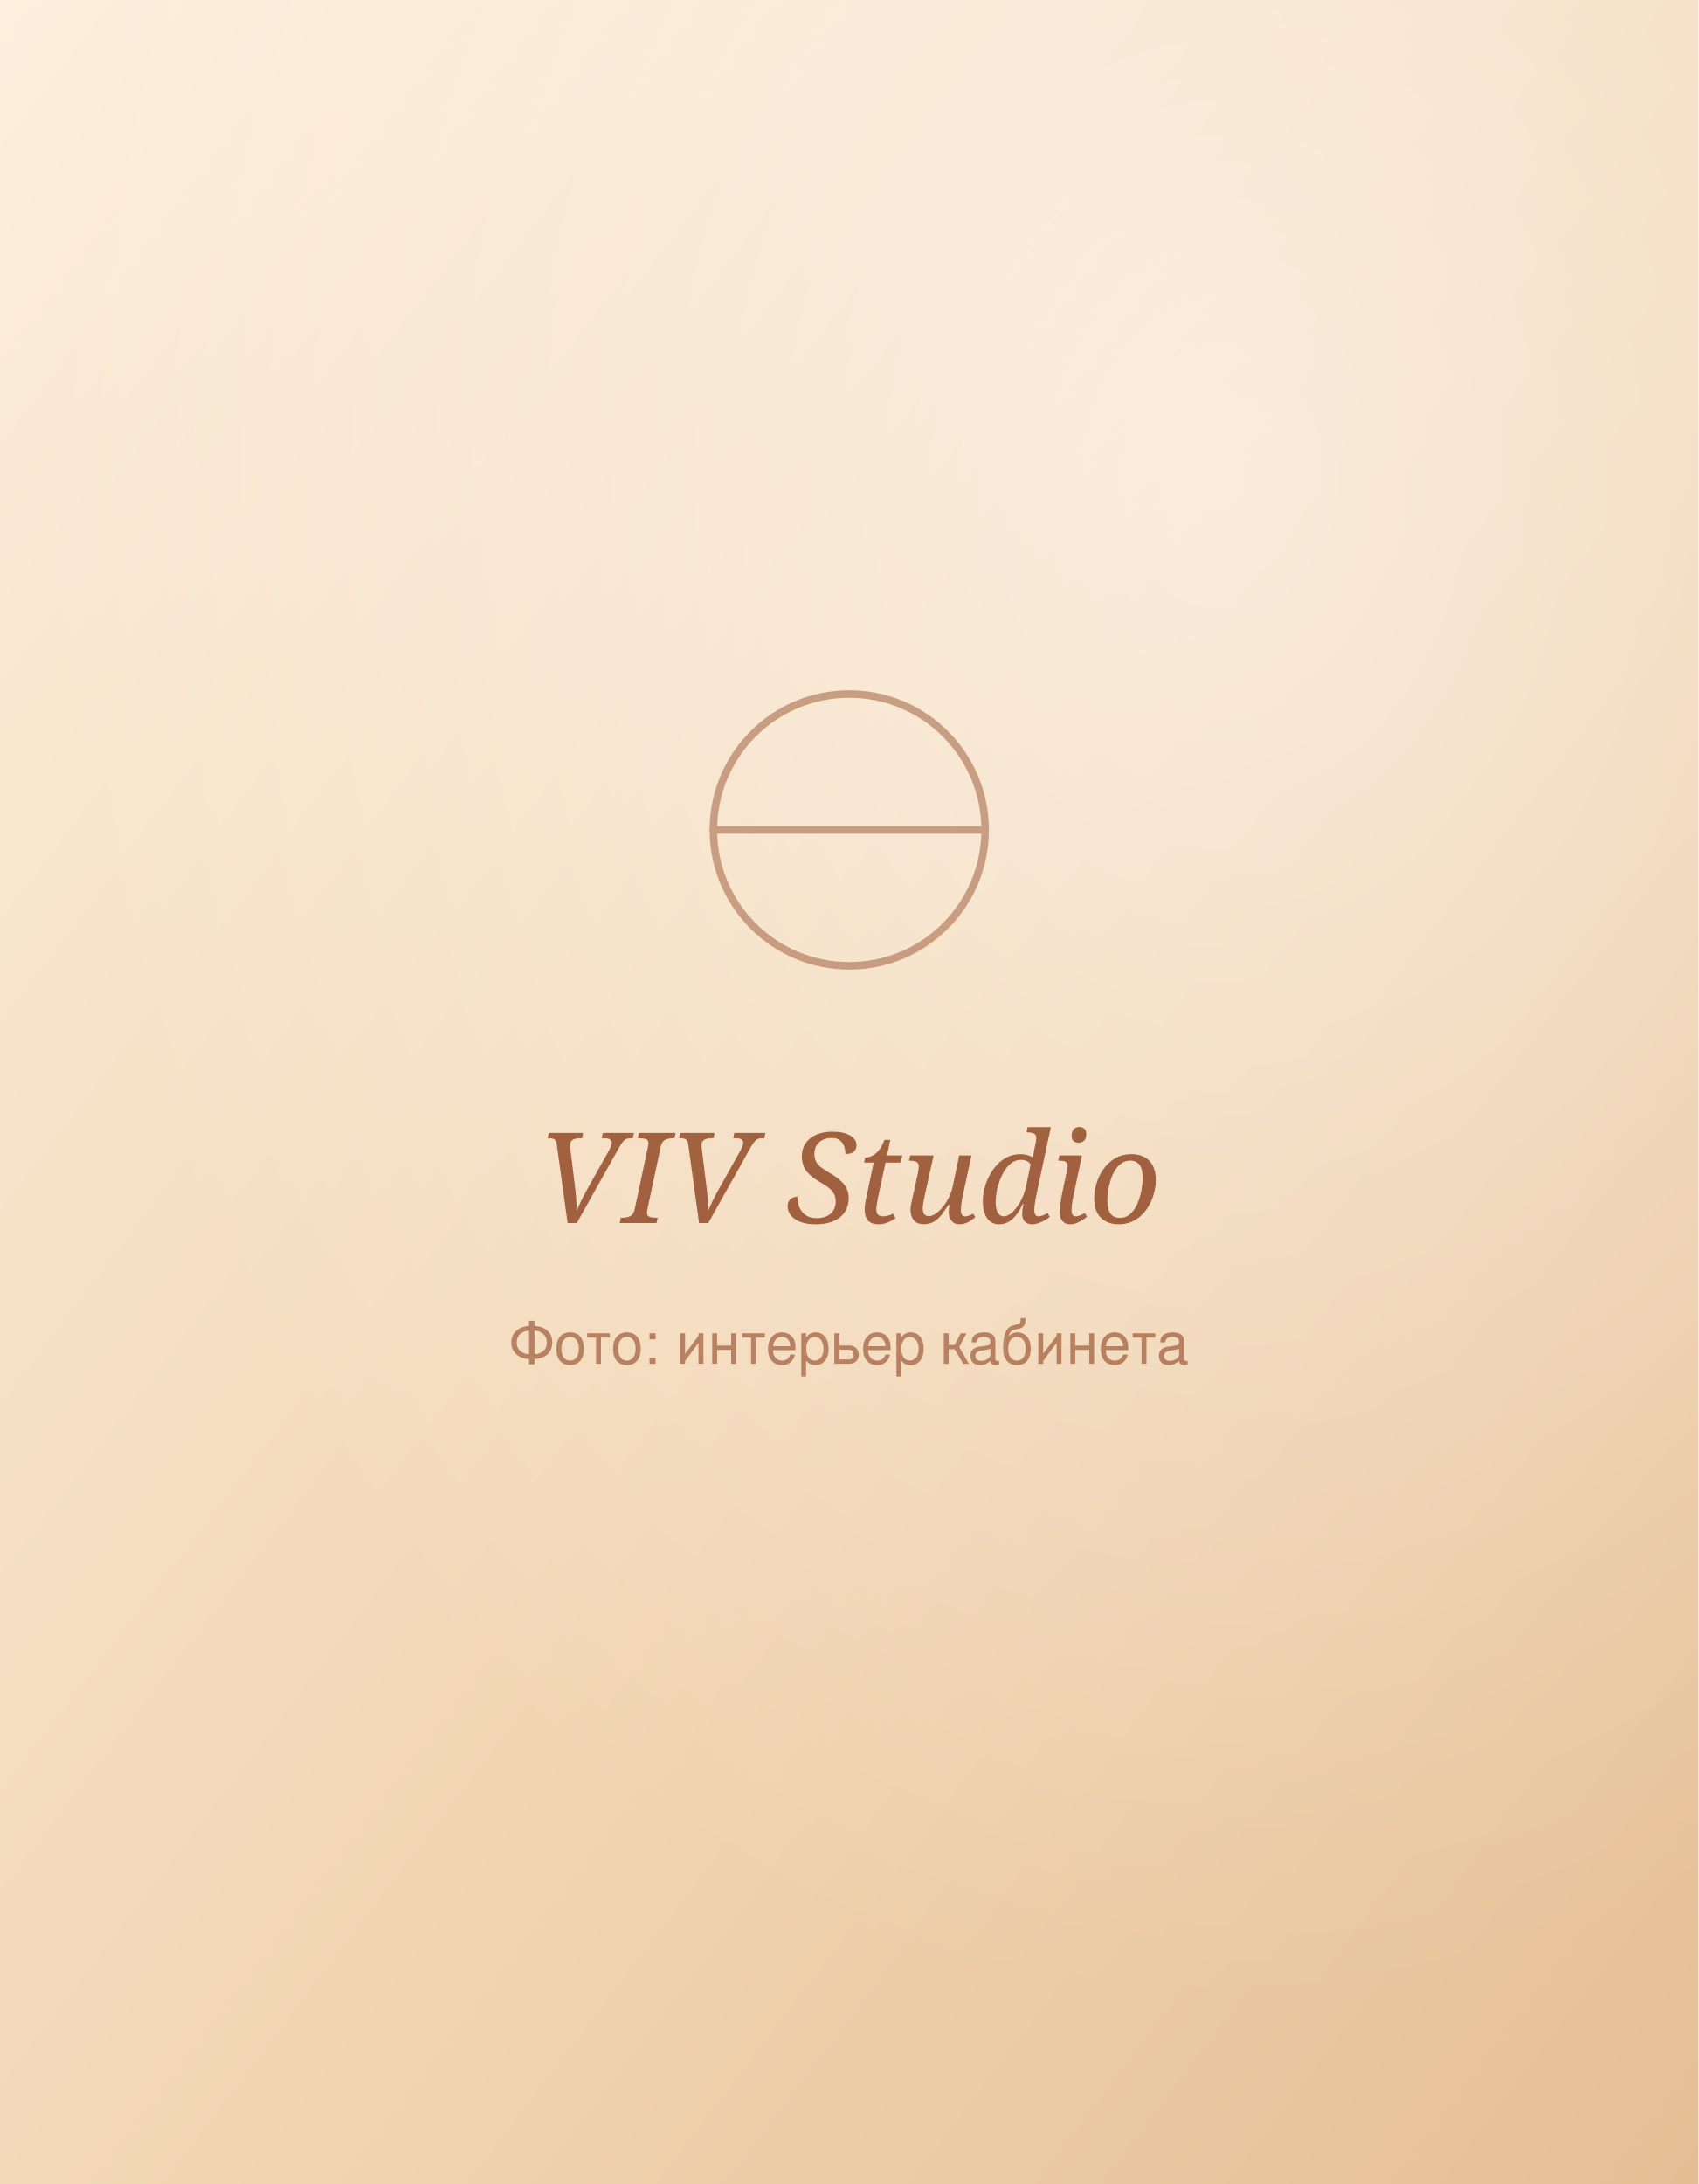
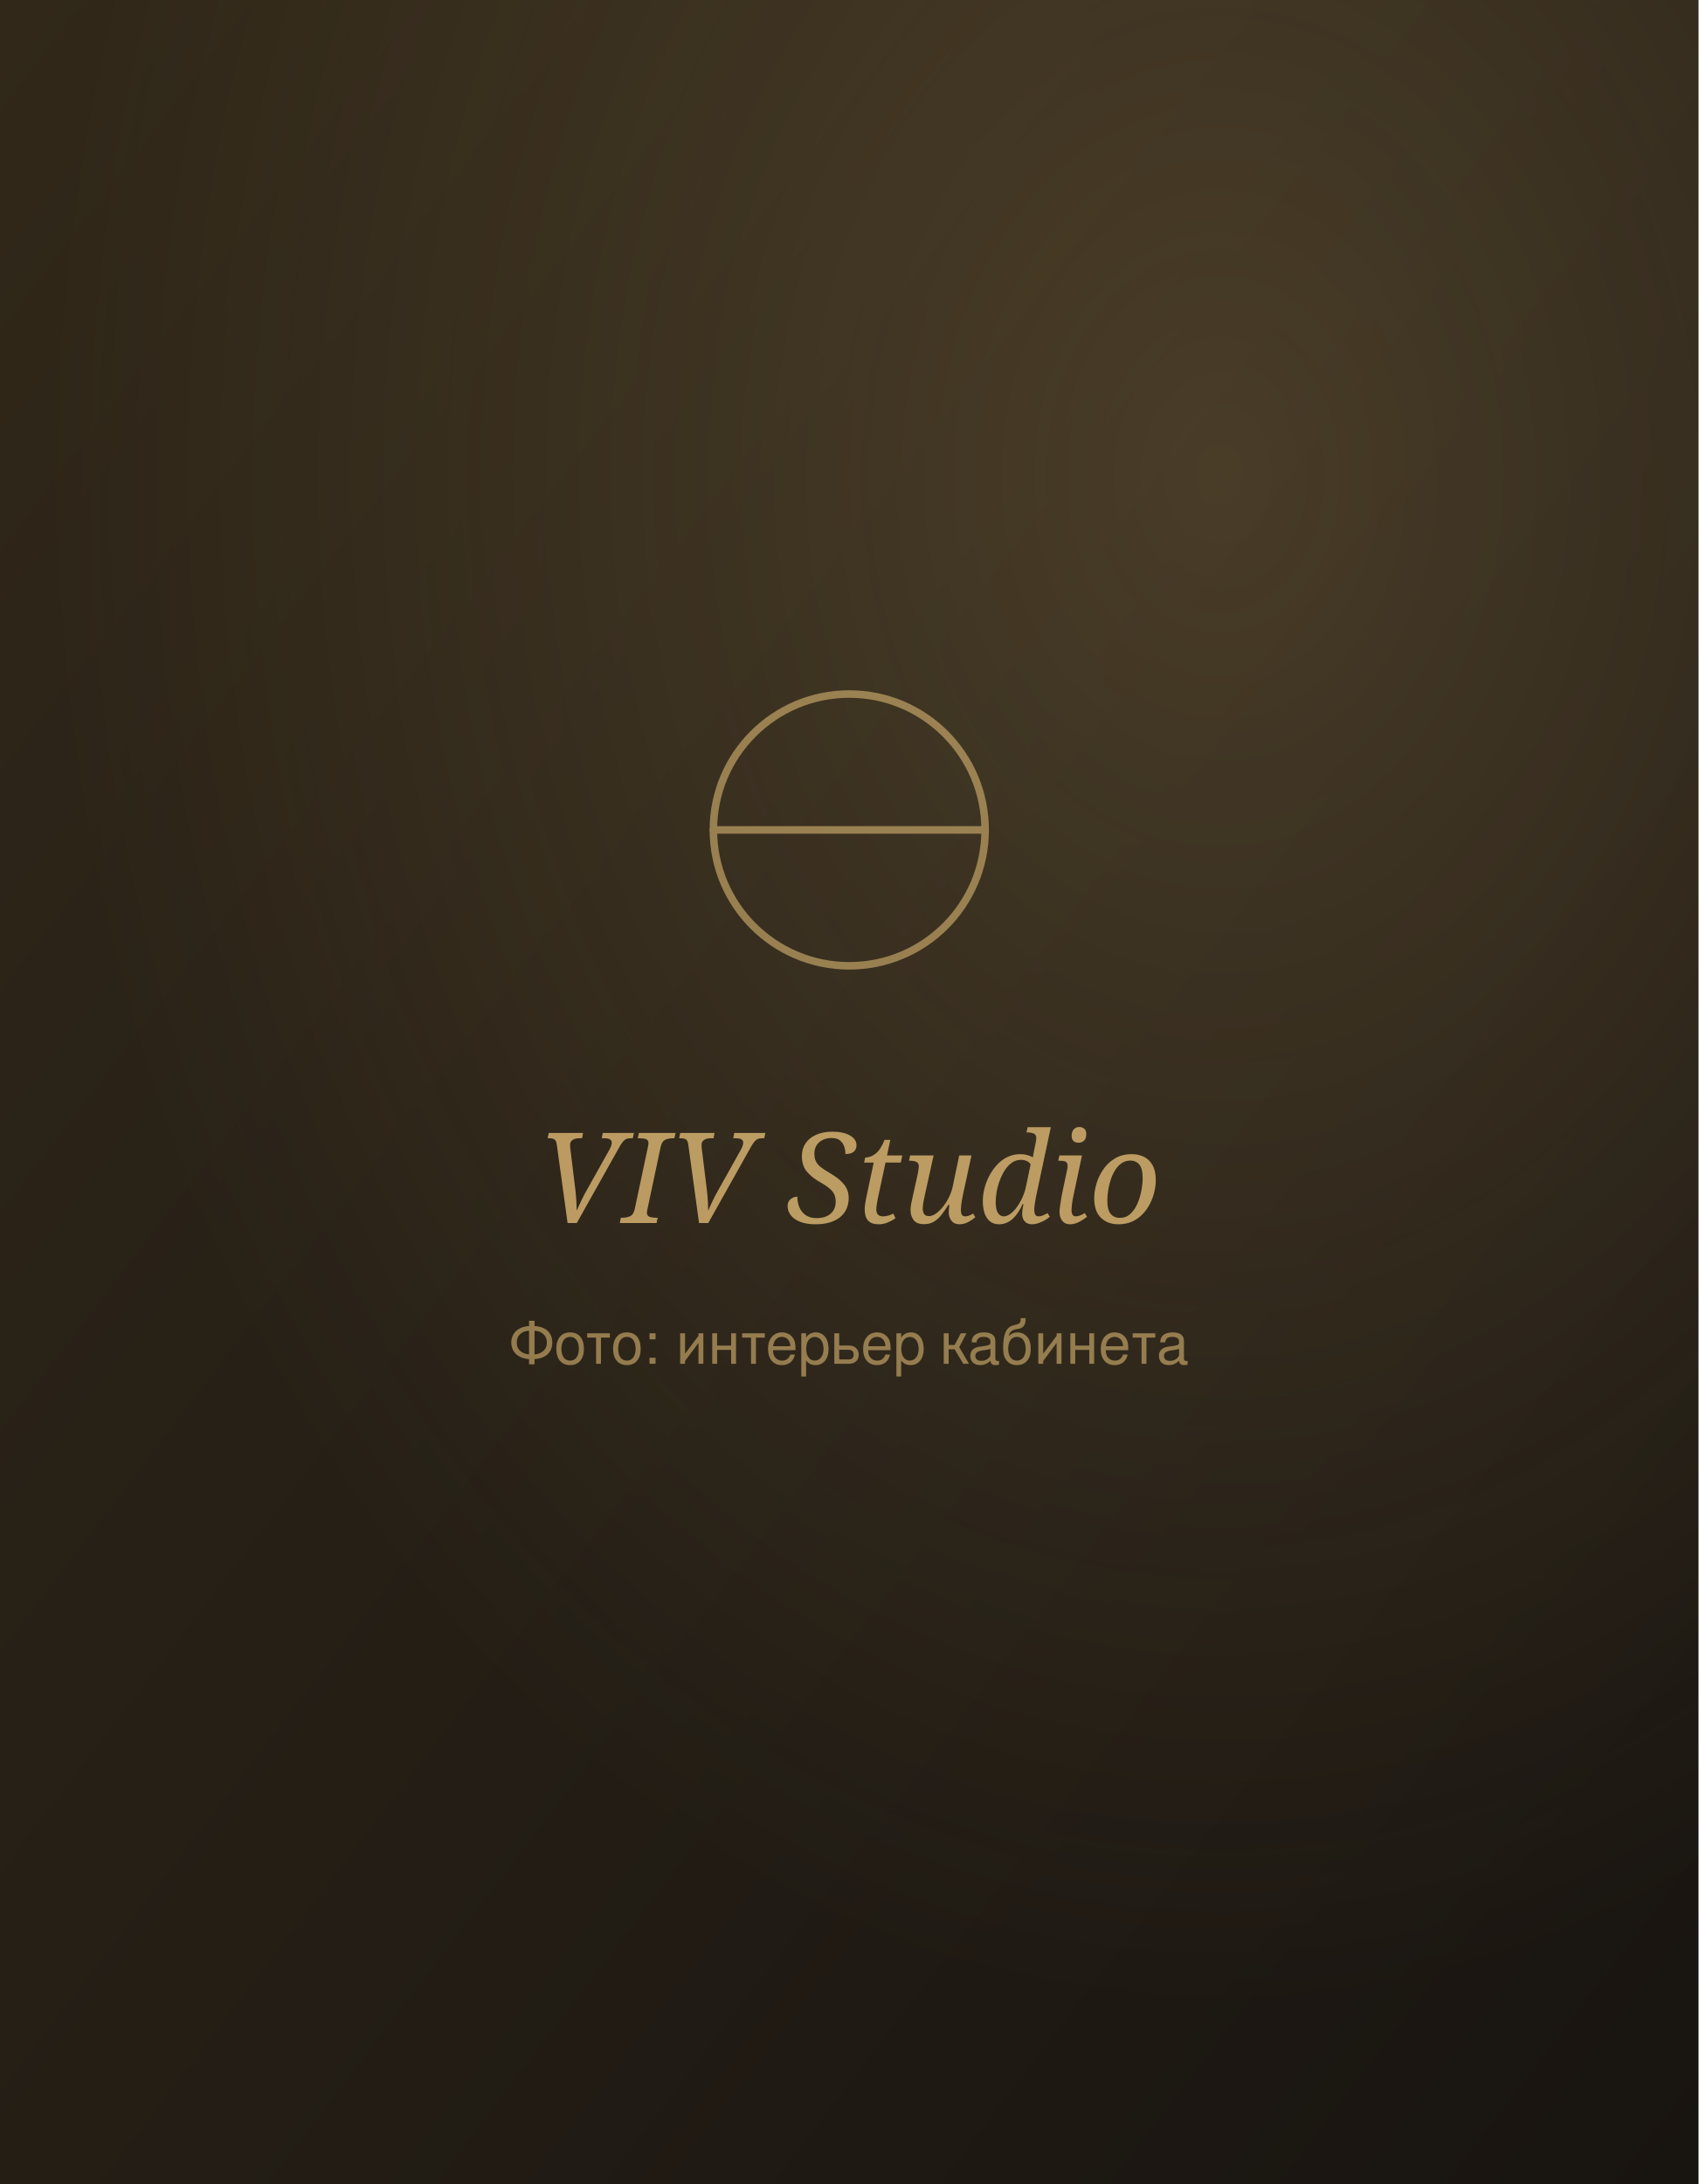
<svg xmlns="http://www.w3.org/2000/svg" viewBox="0 0 700 900" width="700" height="900" role="img">
  <defs>
    <linearGradient id="g" x1="0" y1="0" x2="1" y2="1">
-       <stop offset="0" stop-color="#FCEFDD" />
-       <stop offset=".55" stop-color="#F2D6B4" />
-       <stop offset="1" stop-color="#E5BE94" />
+       <stop offset="0" stop-color="#312819" />
+       <stop offset=".55" stop-color="#231D15" />
+       <stop offset="1" stop-color="#181410" />
    </linearGradient>
    <radialGradient id="s" cx=".72" cy=".22" r=".7">
-       <stop offset="0" stop-color="#FFFFFF" stop-opacity=".5" />
-       <stop offset="1" stop-color="#FFFFFF" stop-opacity="0" />
+       <stop offset="0" stop-color="#D9B571" stop-opacity=".2" />
+       <stop offset="1" stop-color="#D9B571" stop-opacity="0" />
    </radialGradient>
  </defs>
  <rect width="700" height="900" fill="url(#g)" />
  <rect width="700" height="900" fill="url(#s)" />
-   <g opacity=".45" fill="none" stroke="#8F4522" stroke-width="3.1">
+   <g opacity=".6" fill="none" stroke="#D9B571" stroke-width="3.1">
    <circle cx="350.0" cy="342" r="56" />
    <path d="M294 342 l112 0" stroke-linecap="round" />
  </g>
-   <text x="50%" y="504" text-anchor="middle" font-family="Georgia,serif" font-style="italic" font-size="52" fill="#8F4522" opacity=".82">VIV Studio</text>
-   <text x="50%" y="562" text-anchor="middle" font-family="Helvetica,Arial,sans-serif" font-size="24" fill="#8F4522" opacity=".6">Фото: интерьер кабинета</text>
+   <text x="50%" y="504" text-anchor="middle" font-family="Georgia,serif" font-style="italic" font-size="52" fill="#D9B571" opacity=".82">VIV Studio</text>
+   <text x="50%" y="562" text-anchor="middle" font-family="Helvetica,Arial,sans-serif" font-size="24" fill="#D9B571" opacity=".6">Фото: интерьер кабинета</text>
</svg>
